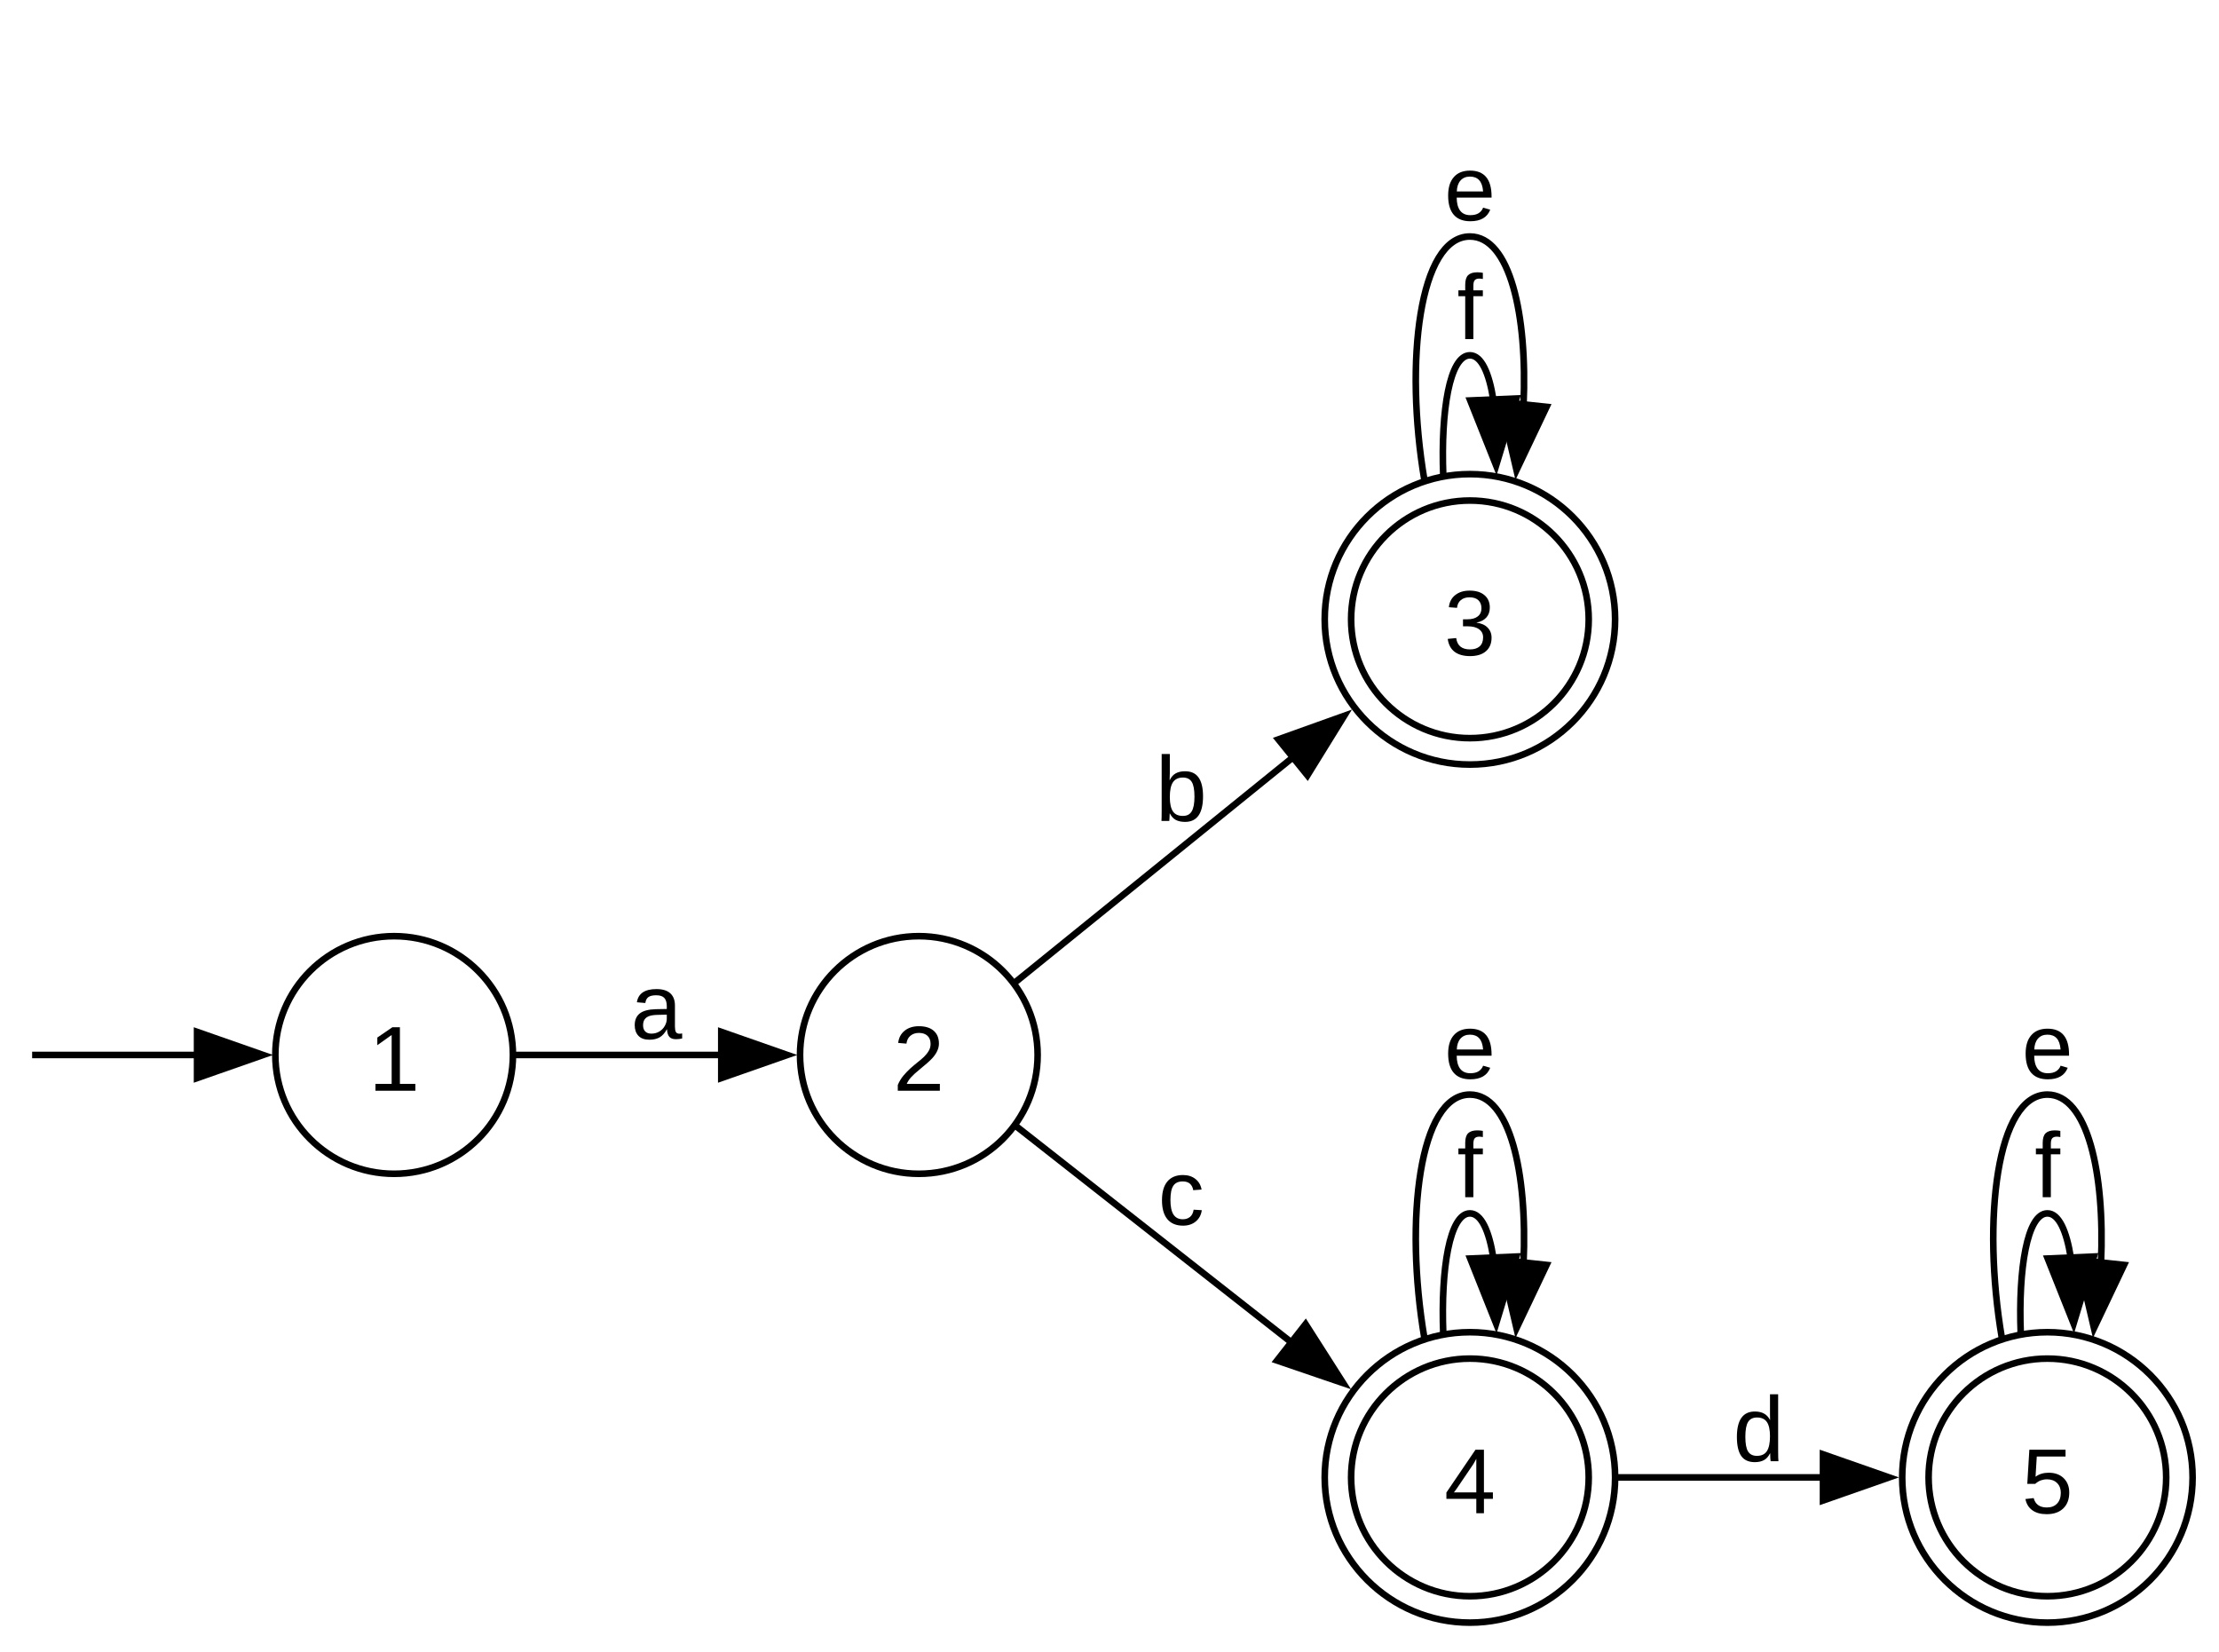
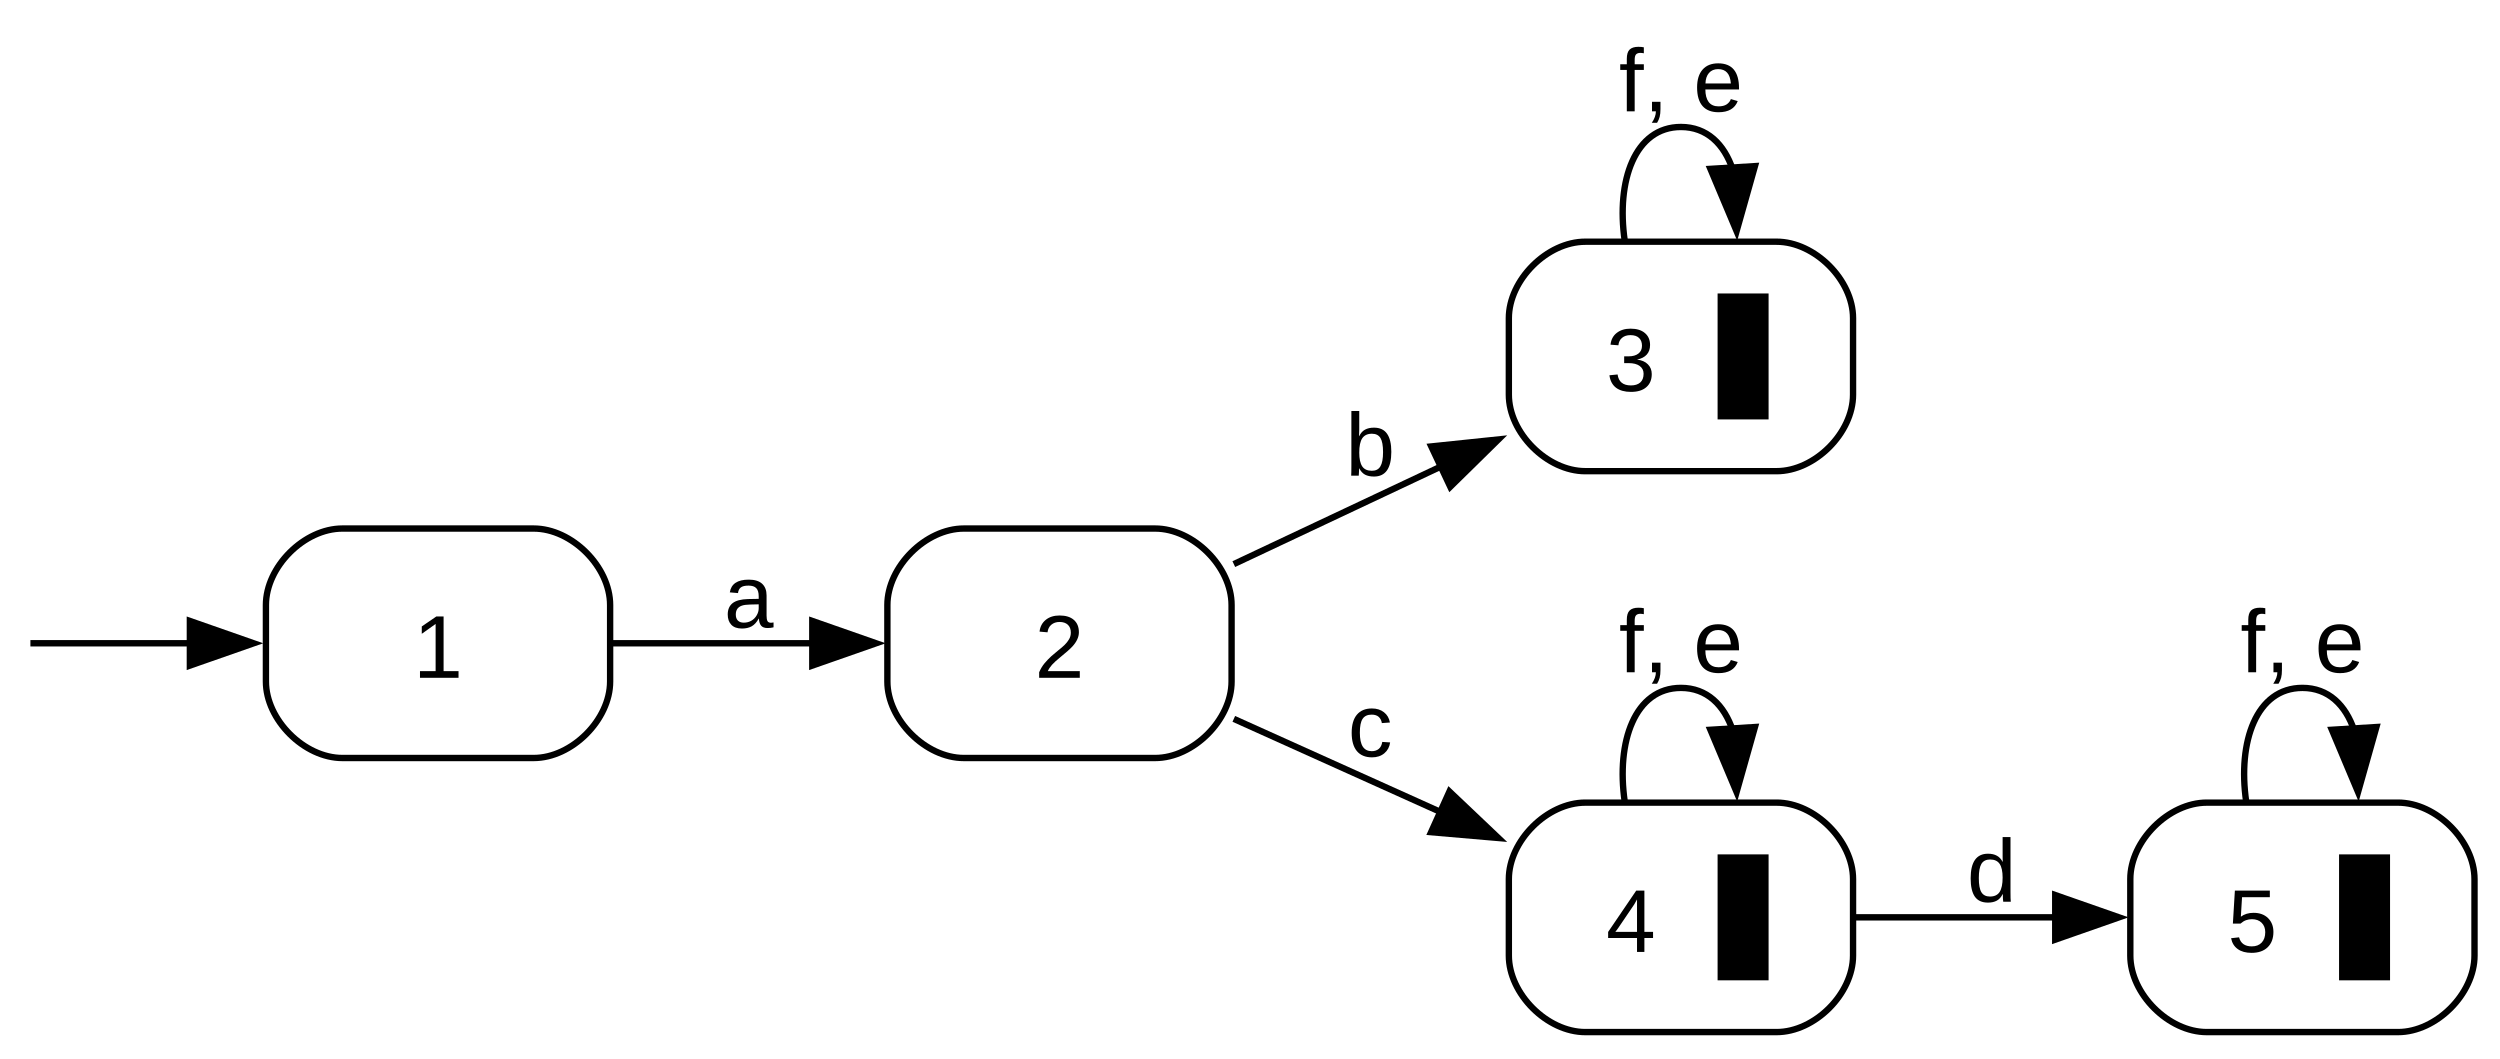
- <svg xmlns="http://www.w3.org/2000/svg" width="336pt" height="250pt" viewBox="0.00 0.00 336.22 249.50">
-   <g id="graph0" class="graph" transform="scale(1 1) rotate(0) translate(4 245.5)">
+ <svg xmlns="http://www.w3.org/2000/svg" width="392pt" height="166pt" viewBox="0.00 0.00 392.22 165.75">
+   <g id="graph0" class="graph" transform="scale(1 1) rotate(0) translate(4 161.75)">
    <g id="node1" class="node">
</g>
    <g id="node2" class="node">
-       <ellipse fill="none" stroke="black" cx="55.72" cy="-86" rx="18" ry="18" />
-       <text text-anchor="middle" x="55.72" y="-80.58" font-family="Arial" font-size="14.00">1</text>
+       <path fill="none" stroke="black" d="M79.72,-79C79.72,-79 49.72,-79 49.72,-79 43.72,-79 37.72,-73 37.72,-67 37.72,-67 37.72,-55 37.72,-55 37.72,-49 43.72,-43 49.72,-43 49.72,-43 79.72,-43 79.72,-43 85.72,-43 91.72,-49 91.72,-55 91.72,-55 91.72,-67 91.72,-67 91.72,-73 85.72,-79 79.72,-79" />
+       <text text-anchor="middle" x="64.72" y="-55.58" font-family="Arial" font-size="14.00">1</text>
    </g>
    <g id="edge1" class="edge">
-       <path fill="none" stroke="black" d="M0.87,-86C2.34,-86 13.93,-86 25.99,-86" />
-       <polygon fill="black" stroke="black" points="25.86,-89.5 35.86,-86 25.86,-82.5 25.86,-89.5" />
+       <path fill="none" stroke="black" d="M0.77,-61C1.57,-61 12.96,-61 25.83,-61" />
+       <polygon fill="black" stroke="black" points="25.79,-64.5 35.79,-61 25.79,-57.5 25.79,-64.5" />
    </g>
    <g id="node6" class="node">
-       <ellipse fill="none" stroke="black" cx="135.22" cy="-86" rx="18" ry="18" />
-       <text text-anchor="middle" x="135.22" y="-80.58" font-family="Arial" font-size="14.00">2</text>
+       <path fill="none" stroke="black" d="M177.22,-79C177.22,-79 147.22,-79 147.22,-79 141.22,-79 135.22,-73 135.22,-67 135.22,-67 135.22,-55 135.22,-55 135.22,-49 141.22,-43 147.22,-43 147.22,-43 177.22,-43 177.22,-43 183.22,-43 189.22,-49 189.22,-55 189.22,-55 189.22,-67 189.22,-67 189.22,-73 183.22,-79 177.22,-79" />
+       <text text-anchor="middle" x="162.22" y="-55.58" font-family="Arial" font-size="14.00">2</text>
    </g>
    <g id="edge2" class="edge">
-       <path fill="none" stroke="black" d="M73.92,-86C83.19,-86 94.86,-86 105.47,-86" />
-       <polygon fill="black" stroke="black" points="105.29,-89.5 115.29,-86 105.29,-82.5 105.29,-89.5" />
-       <text text-anchor="middle" x="95.47" y="-88.45" font-family="Arial" font-size="14.00">a</text>
+       <path fill="none" stroke="black" d="M92.07,-61C101.78,-61 112.97,-61 123.49,-61" />
+       <polygon fill="black" stroke="black" points="123.44,-64.5 133.44,-61 123.44,-57.5 123.44,-64.5" />
+       <text text-anchor="middle" x="113.47" y="-63.45" font-family="Arial" font-size="14.00">a</text>
    </g>
    <g id="node3" class="node">
-       <ellipse fill="none" stroke="black" cx="218.72" cy="-152" rx="18" ry="18" />
-       <ellipse fill="none" stroke="black" cx="218.72" cy="-152" rx="22" ry="22" />
-       <text text-anchor="middle" x="218.72" y="-146.57" font-family="Arial" font-size="14.00">3</text>
+       <path fill="none" stroke="black" d="M274.72,-124C274.72,-124 244.72,-124 244.72,-124 238.72,-124 232.72,-118 232.72,-112 232.72,-112 232.72,-100 232.72,-100 232.72,-94 238.72,-88 244.72,-88 244.72,-88 274.72,-88 274.72,-88 280.72,-88 286.72,-94 286.72,-100 286.72,-100 286.72,-112 286.72,-112 286.72,-118 280.72,-124 274.72,-124" />
+       <text text-anchor="start" x="247.97" y="-100.58" font-family="Arial" font-size="14.00">3</text>
+       <polygon fill="black" stroke="none" points="265.47,-96.12 265.47,-115.88 273.47,-115.88 273.47,-96.12 265.47,-96.12" />
    </g>
    <g id="edge5" class="edge">
-       <path fill="none" stroke="black" d="M214.68,-173.81C214.3,-183.56 215.64,-192 218.72,-192 220.45,-192 221.63,-189.33 222.27,-185.26" />
-       <polygon fill="black" stroke="black" points="225.76,-185.46 222.69,-175.32 218.77,-185.16 225.76,-185.46" />
-       <text text-anchor="middle" x="218.72" y="-194.45" font-family="Arial" font-size="14.00">f</text>
+       <path fill="none" stroke="black" d="M250.9,-124.15C249.54,-133.54 252.48,-142 259.72,-142 263.79,-142 266.5,-139.32 267.85,-135.31" />
+       <polygon fill="black" stroke="black" points="271.33,-135.86 268.45,-125.66 264.34,-135.43 271.33,-135.86" />
+       <text text-anchor="middle" x="259.72" y="-144.45" font-family="Arial" font-size="14.00">f, e</text>
+     </g>
+     <g id="node4" class="node">
+       <path fill="none" stroke="black" d="M274.72,-36C274.72,-36 244.72,-36 244.72,-36 238.72,-36 232.72,-30 232.72,-24 232.72,-24 232.72,-12 232.72,-12 232.72,-6 238.72,0 244.72,0 244.72,0 274.72,0 274.72,0 280.72,0 286.72,-6 286.72,-12 286.72,-12 286.72,-24 286.72,-24 286.72,-30 280.72,-36 274.72,-36" />
+       <text text-anchor="start" x="247.97" y="-12.57" font-family="Arial" font-size="14.00">4</text>
+       <polygon fill="black" stroke="none" points="265.47,-8.12 265.47,-27.88 273.47,-27.88 273.47,-8.12 265.47,-8.12" />
    </g>
    <g id="edge6" class="edge">
-       <path fill="none" stroke="black" d="M211.82,-173.11C208.77,-191.1 211.07,-210 218.72,-210 224.75,-210 227.46,-198.23 226.84,-184.43" />
-       <polygon fill="black" stroke="black" points="230.33,-184.19 225.78,-174.62 223.37,-184.94 230.33,-184.19" />
-       <text text-anchor="middle" x="218.72" y="-212.45" font-family="Arial" font-size="14.00">e</text>
+       <path fill="none" stroke="black" d="M250.9,-36.15C249.54,-45.54 252.48,-54 259.72,-54 263.79,-54 266.5,-51.32 267.85,-47.31" />
+       <polygon fill="black" stroke="black" points="271.33,-47.86 268.45,-37.66 264.34,-47.43 271.33,-47.86" />
+       <text text-anchor="middle" x="259.72" y="-56.45" font-family="Arial" font-size="14.00">f, e</text>
    </g>
-     <g id="node4" class="node">
-       <ellipse fill="none" stroke="black" cx="218.72" cy="-22" rx="18" ry="18" />
-       <ellipse fill="none" stroke="black" cx="218.72" cy="-22" rx="22" ry="22" />
-       <text text-anchor="middle" x="218.72" y="-16.57" font-family="Arial" font-size="14.00">4</text>
+     <g id="node5" class="node">
+       <path fill="none" stroke="black" d="M372.22,-36C372.22,-36 342.22,-36 342.22,-36 336.22,-36 330.22,-30 330.22,-24 330.22,-24 330.22,-12 330.22,-12 330.22,-6 336.22,0 342.22,0 342.22,0 372.22,0 372.22,0 378.22,0 384.22,-6 384.22,-12 384.22,-12 384.22,-24 384.22,-24 384.22,-30 378.22,-36 372.22,-36" />
+       <text text-anchor="start" x="345.47" y="-12.57" font-family="Arial" font-size="14.00">5</text>
+       <polygon fill="black" stroke="none" points="362.97,-8.12 362.97,-27.88 370.97,-27.88 370.97,-8.12 362.97,-8.12" />
    </g>
    <g id="edge7" class="edge">
-       <path fill="none" stroke="black" d="M214.68,-43.81C214.3,-53.56 215.64,-62 218.72,-62 220.45,-62 221.63,-59.33 222.27,-55.26" />
-       <polygon fill="black" stroke="black" points="225.76,-55.46 222.69,-45.32 218.77,-55.16 225.76,-55.46" />
-       <text text-anchor="middle" x="218.72" y="-64.45" font-family="Arial" font-size="14.00">f</text>
-     </g>
-     <g id="edge9" class="edge">
-       <path fill="none" stroke="black" d="M211.82,-43.11C208.77,-61.1 211.07,-80 218.72,-80 224.75,-80 227.46,-68.23 226.84,-54.43" />
-       <polygon fill="black" stroke="black" points="230.33,-54.19 225.78,-44.62 223.37,-54.94 230.33,-54.19" />
-       <text text-anchor="middle" x="218.72" y="-82.45" font-family="Arial" font-size="14.00">e</text>
-     </g>
-     <g id="node5" class="node">
-       <ellipse fill="none" stroke="black" cx="306.22" cy="-22" rx="18" ry="18" />
-       <ellipse fill="none" stroke="black" cx="306.22" cy="-22" rx="22" ry="22" />
-       <text text-anchor="middle" x="306.22" y="-16.57" font-family="Arial" font-size="14.00">5</text>
+       <path fill="none" stroke="black" d="M287.07,-18C296.78,-18 307.97,-18 318.49,-18" />
+       <polygon fill="black" stroke="black" points="318.44,-21.5 328.44,-18 318.44,-14.5 318.44,-21.5" />
+       <text text-anchor="middle" x="308.47" y="-20.45" font-family="Arial" font-size="14.00">d</text>
    </g>
    <g id="edge8" class="edge">
-       <path fill="none" stroke="black" d="M240.85,-22C250.34,-22 261.75,-22 272.32,-22" />
-       <polygon fill="black" stroke="black" points="272.22,-25.5 282.22,-22 272.22,-18.5 272.22,-25.5" />
-       <text text-anchor="middle" x="262.47" y="-24.45" font-family="Arial" font-size="14.00">d</text>
-     </g>
-     <g id="edge10" class="edge">
-       <path fill="none" stroke="black" d="M302.18,-43.81C301.8,-53.56 303.14,-62 306.22,-62 307.95,-62 309.13,-59.33 309.77,-55.26" />
-       <polygon fill="black" stroke="black" points="313.26,-55.46 310.19,-45.32 306.27,-55.16 313.26,-55.46" />
-       <text text-anchor="middle" x="306.22" y="-64.45" font-family="Arial" font-size="14.00">f</text>
-     </g>
-     <g id="edge11" class="edge">
-       <path fill="none" stroke="black" d="M299.32,-43.11C296.27,-61.1 298.57,-80 306.22,-80 312.25,-80 314.96,-68.23 314.34,-54.43" />
-       <polygon fill="black" stroke="black" points="317.83,-54.19 313.28,-44.62 310.87,-54.94 317.83,-54.19" />
-       <text text-anchor="middle" x="306.22" y="-82.45" font-family="Arial" font-size="14.00">e</text>
+       <path fill="none" stroke="black" d="M348.4,-36.15C347.04,-45.54 349.98,-54 357.22,-54 361.29,-54 364,-51.32 365.35,-47.31" />
+       <polygon fill="black" stroke="black" points="368.83,-47.86 365.95,-37.66 361.84,-47.43 368.83,-47.86" />
+       <text text-anchor="middle" x="357.22" y="-56.45" font-family="Arial" font-size="14.00">f, e</text>
    </g>
    <g id="edge3" class="edge">
-       <path fill="none" stroke="black" d="M149.68,-96.9C161.18,-106.21 178.04,-119.86 192.1,-131.25" />
-       <polygon fill="black" stroke="black" points="189.7,-133.81 199.67,-137.38 194.1,-128.37 189.7,-133.81" />
-       <text text-anchor="middle" x="174.97" y="-121.45" font-family="Arial" font-size="14.00">b</text>
+       <path fill="none" stroke="black" d="M189.57,-73.42C199.69,-78.19 211.44,-83.72 222.34,-88.86" />
+       <polygon fill="black" stroke="black" points="220.55,-91.88 231.09,-92.98 223.53,-85.55 220.55,-91.88" />
+       <text text-anchor="middle" x="210.97" y="-87.3" font-family="Arial" font-size="14.00">b</text>
    </g>
    <g id="edge4" class="edge">
-       <path fill="none" stroke="black" d="M150.05,-75.14C161.52,-66.13 178.15,-53.07 192.05,-42.16" />
-       <polygon fill="black" stroke="black" points="193.82,-45.22 199.52,-36.29 189.5,-39.71 193.82,-45.22" />
-       <text text-anchor="middle" x="174.97" y="-60.28" font-family="Arial" font-size="14.00">c</text>
+       <path fill="none" stroke="black" d="M189.57,-49.14C199.59,-44.62 211.2,-39.4 222,-34.53" />
+       <polygon fill="black" stroke="black" points="223.4,-37.74 231.08,-30.45 220.52,-31.36 223.4,-37.74" />
+       <text text-anchor="middle" x="210.97" y="-43.24" font-family="Arial" font-size="14.00">c</text>
    </g>
  </g>
</svg>
